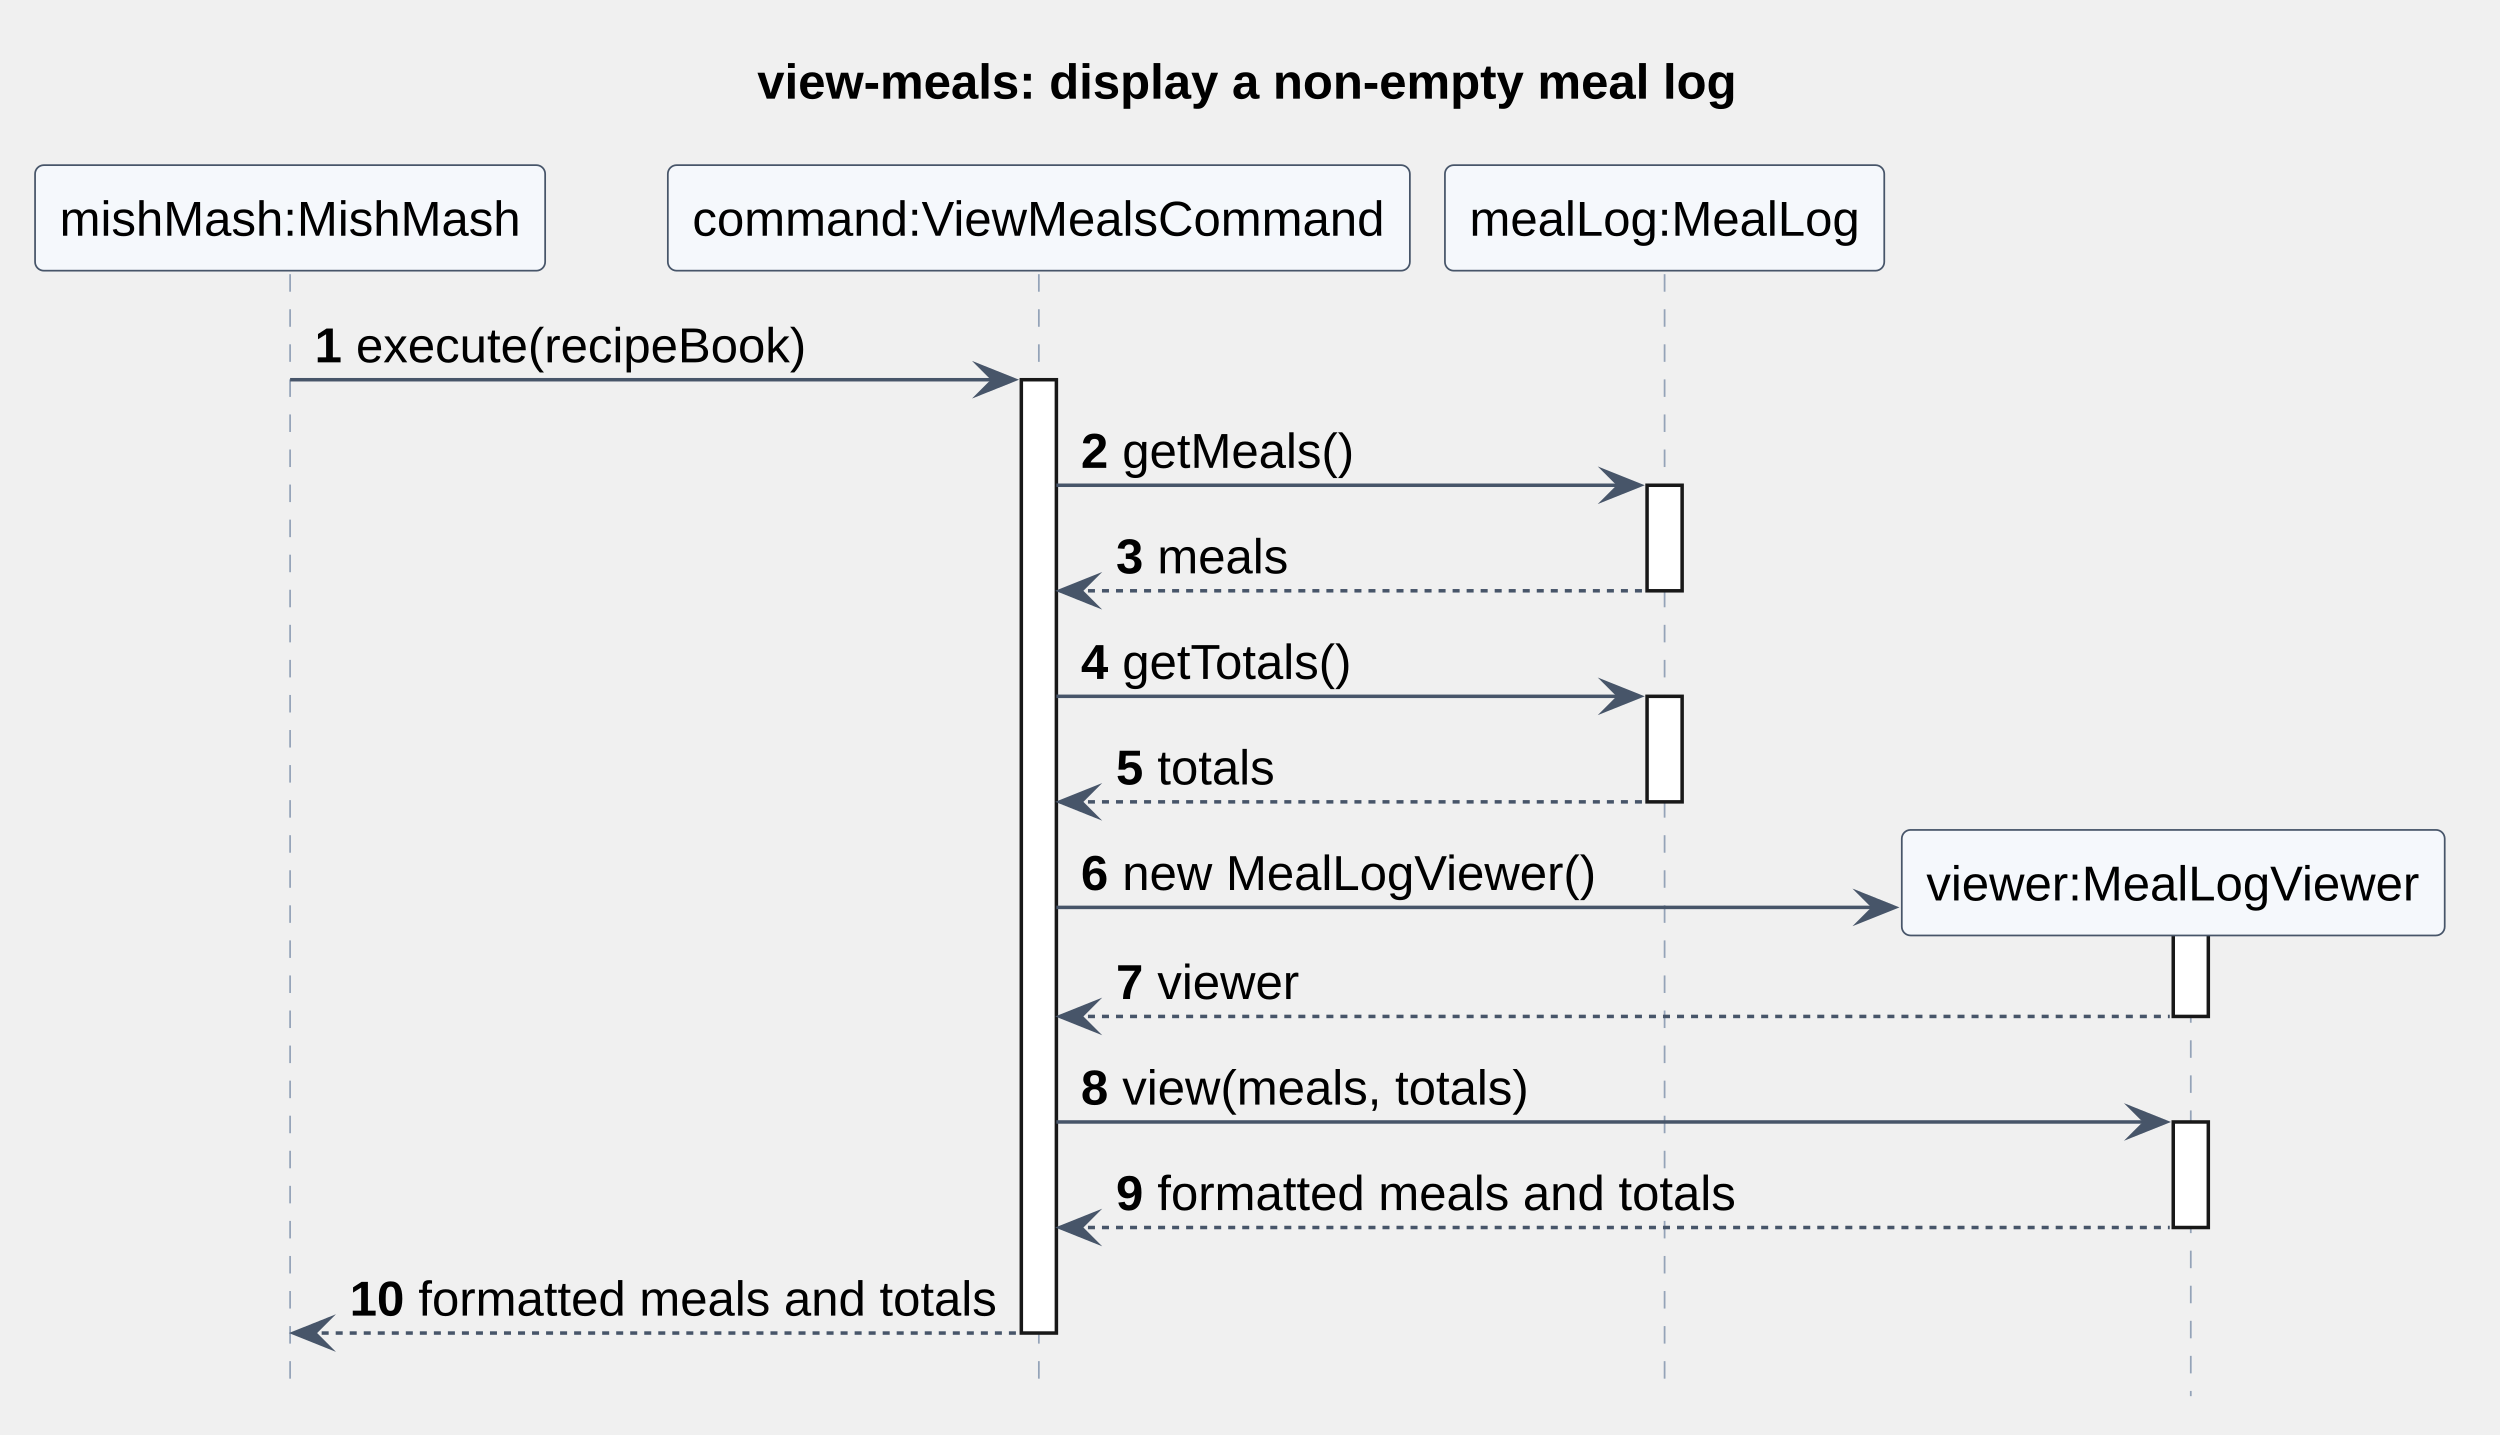
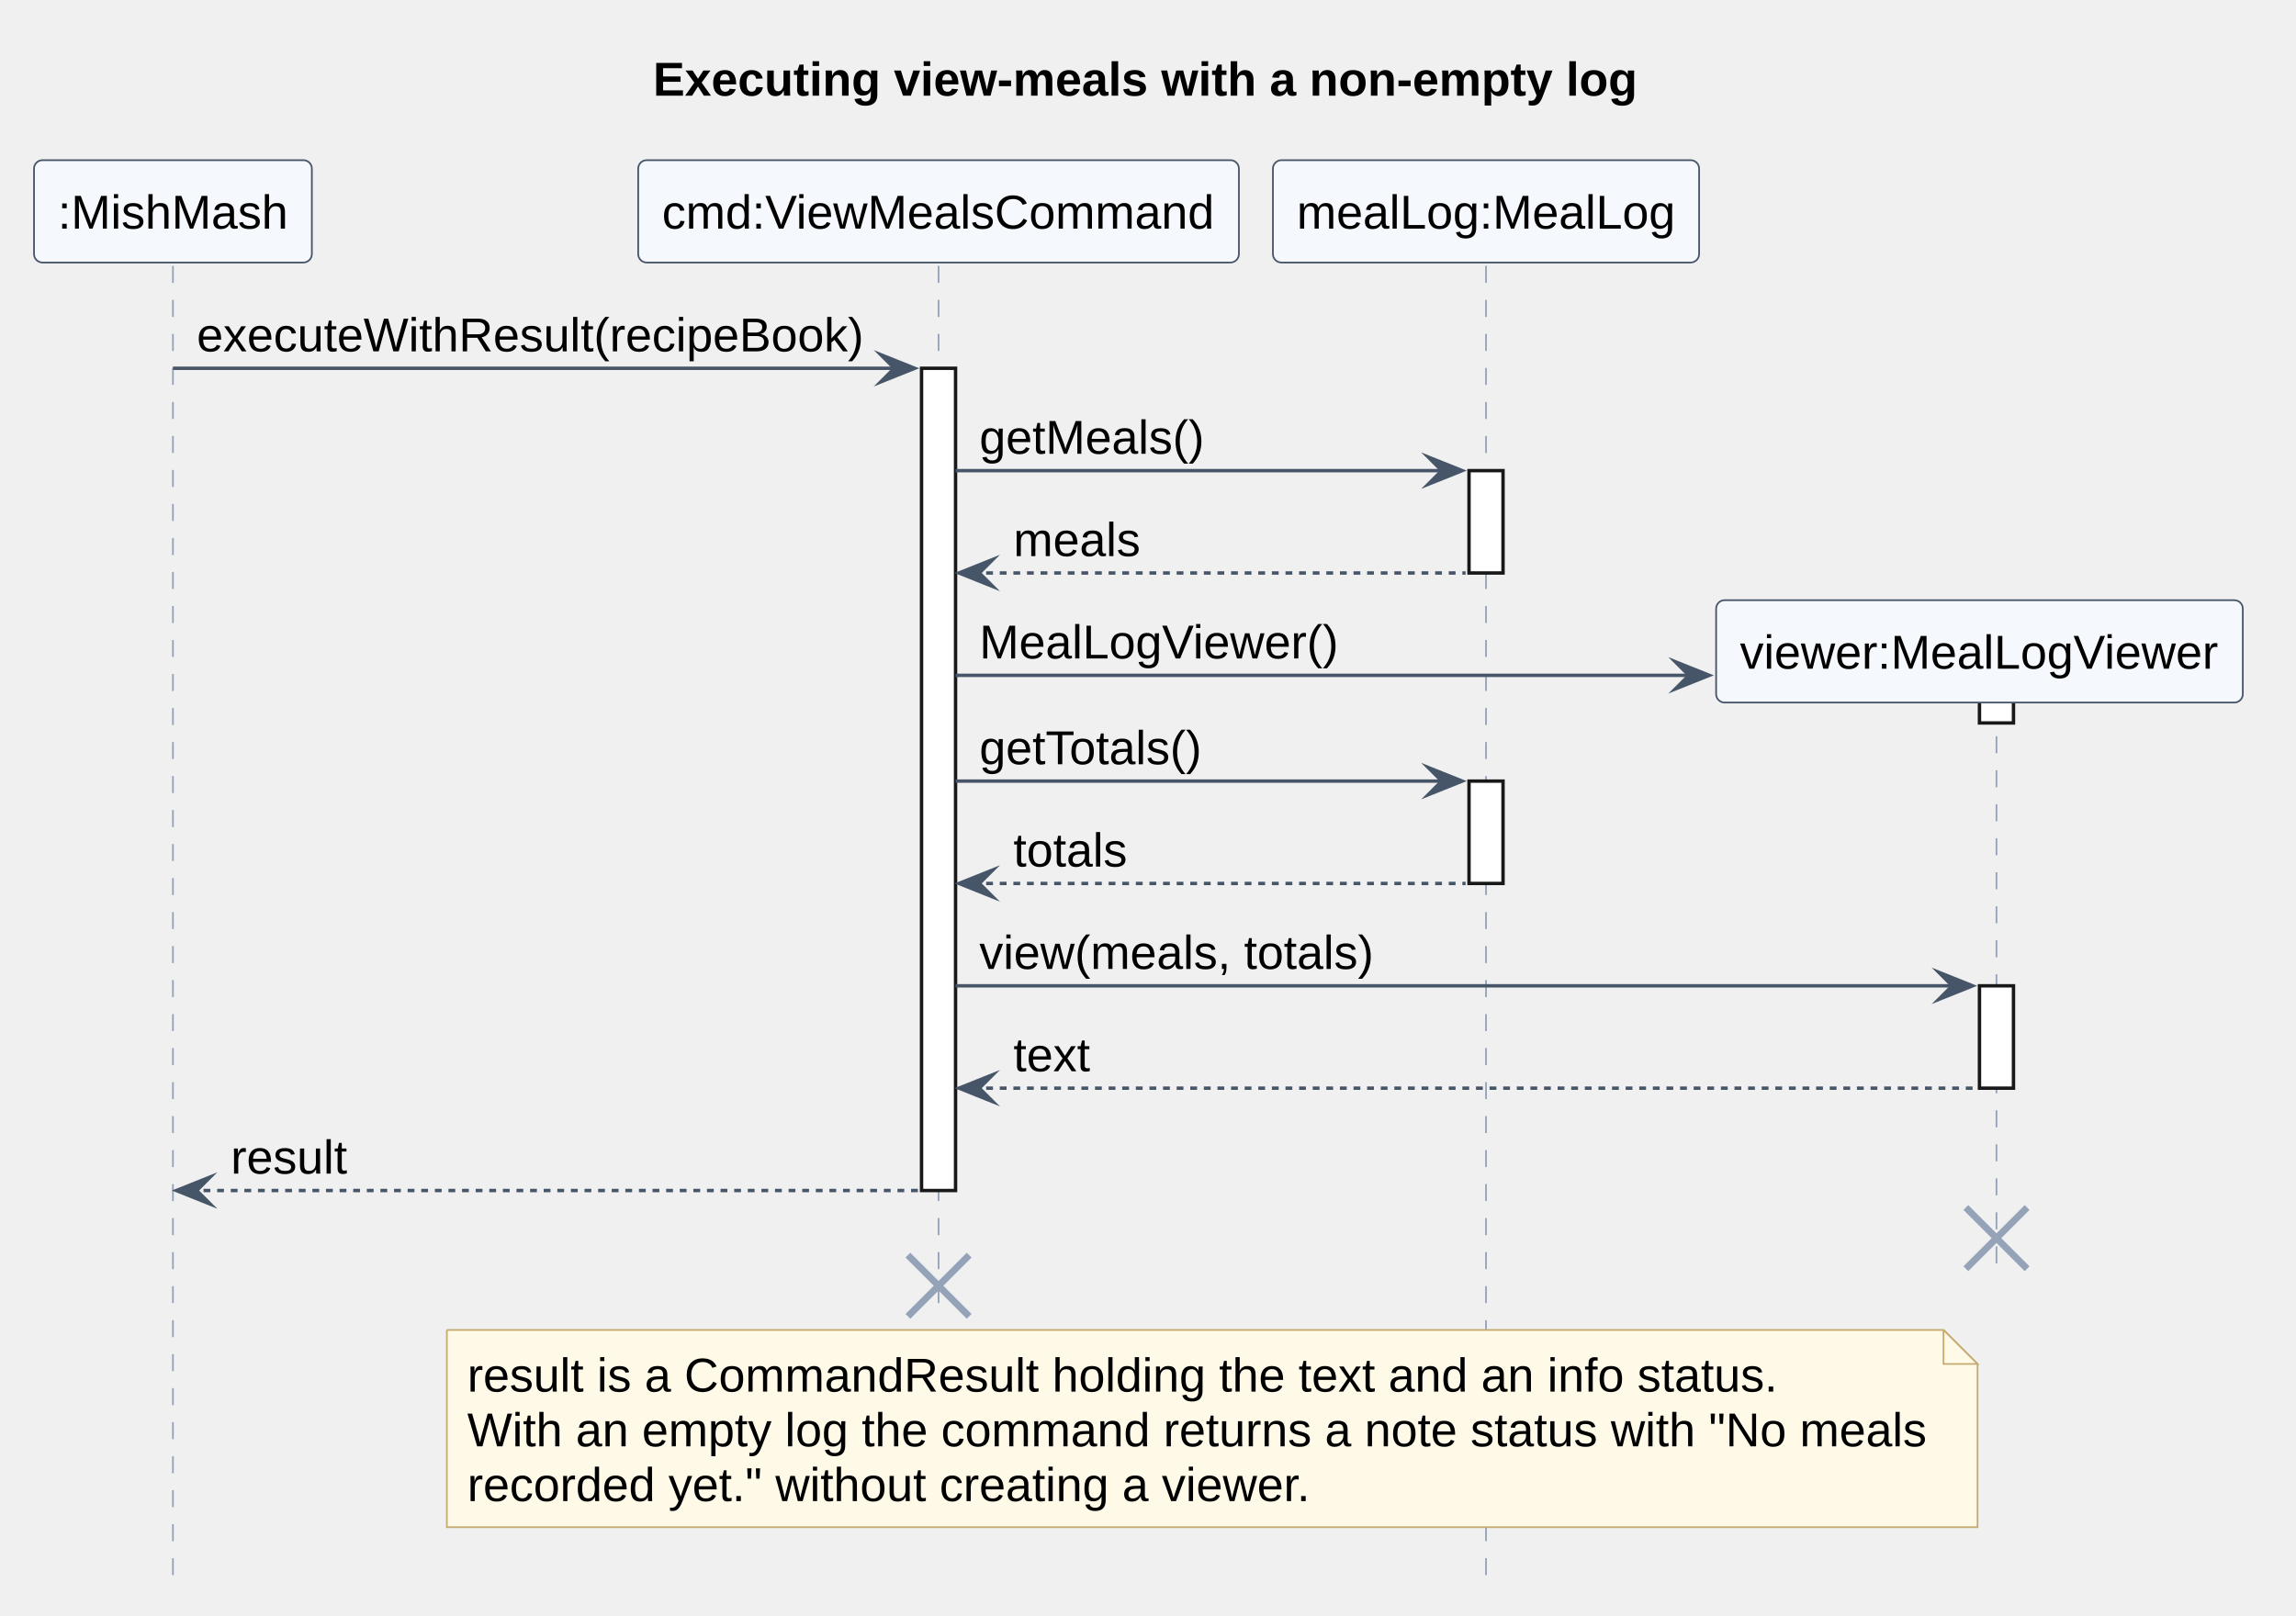
- <svg xmlns="http://www.w3.org/2000/svg" version="1.1" data-diagram-type="SEQUENCE" style="width:713px;height:409px;background:#FFFFFF;" width="713px" height="409px" viewBox="0 0 713 409" zoomAndPan="magnify" preserveAspectRatio="none" contentStyleType="text/css">
+ <svg xmlns="http://www.w3.org/2000/svg" version="1.1" data-diagram-type="SEQUENCE" style="width:675px;height:475px;background:#FFFFFF;" width="675px" height="475px" viewBox="0 0 675 475" zoomAndPan="magnify" preserveAspectRatio="none" contentStyleType="text/css">
  <defs />
  <g font-family="sans-serif" lengthAdjust="spacing">
    <g class="title" data-source-line="2">
-       <text x="215.965" y="28.132" fill="#000" font-size="14" textLength="279.303" font-weight="700" font-family="Arial">view-meals: display a non-empty meal log</text>
+       <text x="191.989" y="28.132" fill="#000" font-size="14" textLength="289.386" font-weight="700" font-family="Arial">Executing view-meals with a non-empty log</text>
    </g>
-     <g class="participant-lifeline" data-qualified-name="App" data-entity-uid="part1" id="part1-lifeline" data-source-line="5">
+     <g class="participant-lifeline" data-qualified-name="App" data-entity-uid="part1" id="part1-lifeline" data-source-line="4">
      <g>
-         <rect x="79.238" y="78.197" width="8" height="319.986" fill="#000" fill-opacity="0" />
-         <line x1="82.738" y1="78.197" x2="82.738" y2="398.184" style="stroke:#94A3B8;stroke-width:0.5;stroke-dasharray:5,5;" />
+         <rect x="47.341" y="78.197" width="8" height="386.184" fill="#000" fill-opacity="0" />
+         <line x1="50.841" y1="78.197" x2="50.841" y2="464.381" style="stroke:#94A3B8;stroke-width:0.5;stroke-dasharray:5,5;" />
      </g>
    </g>
-     <g class="participant-lifeline" data-qualified-name="Command" data-entity-uid="part2" id="part2-lifeline" data-source-line="6">
+     <g class="participant-lifeline" data-qualified-name="Command" data-entity-uid="part2" id="part2-lifeline" data-source-line="5">
      <g>
-         <rect x="292.782" y="78.197" width="8" height="319.986" fill="#000" fill-opacity="0" />
-         <line x1="296.282" y1="78.197" x2="296.282" y2="398.184" style="stroke:#94A3B8;stroke-width:0.5;stroke-dasharray:5,5;" />
+         <rect x="272.423" y="78.197" width="8" height="307.888" fill="#000" fill-opacity="0" />
+         <line x1="275.923" y1="78.197" x2="275.923" y2="386.085" style="stroke:#94A3B8;stroke-width:0.5;stroke-dasharray:5,5;" />
      </g>
    </g>
    <g>
-       <rect x="291.282" y="108.296" width="10" height="271.888" fill="#FFF" style="stroke:#181818;stroke-width:1;" />
+       <rect x="270.923" y="108.296" width="10" height="241.789" fill="#FFF" style="stroke:#181818;stroke-width:1;" />
    </g>
-     <g class="participant-lifeline" data-qualified-name="Log" data-entity-uid="part3" id="part3-lifeline" data-source-line="7">
+     <line x1="266.923" y1="369.085" x2="284.923" y2="387.085" style="stroke:#94A3B8;stroke-width:2;" />
+     <line x1="266.923" y1="387.085" x2="284.923" y2="369.085" style="stroke:#94A3B8;stroke-width:2;" />
+     <g class="participant-lifeline" data-qualified-name="Log" data-entity-uid="part3" id="part3-lifeline" data-source-line="6">
      <g>
-         <rect x="471.243" y="78.197" width="8" height="319.986" fill="#000" fill-opacity="0" />
-         <line x1="474.743" y1="78.197" x2="474.743" y2="398.184" style="stroke:#94A3B8;stroke-width:0.5;stroke-dasharray:5,5;" />
+         <rect x="433.375" y="78.197" width="8" height="386.184" fill="#000" fill-opacity="0" />
+         <line x1="436.875" y1="78.197" x2="436.875" y2="464.381" style="stroke:#94A3B8;stroke-width:0.5;stroke-dasharray:5,5;" />
      </g>
    </g>
    <g>
-       <rect x="469.743" y="138.395" width="10" height="30.099" fill="#FFF" style="stroke:#181818;stroke-width:1;" />
+       <rect x="431.875" y="138.395" width="10" height="30.099" fill="#FFF" style="stroke:#181818;stroke-width:1;" />
    </g>
    <g>
-       <rect x="469.743" y="198.592" width="10" height="30.099" fill="#FFF" style="stroke:#181818;stroke-width:1;" />
+       <rect x="431.875" y="229.69" width="10" height="30.099" fill="#FFF" style="stroke:#181818;stroke-width:1;" />
    </g>
-     <g class="participant-lifeline" data-qualified-name="Viewer" data-entity-uid="part4" id="part4-lifeline" data-source-line="8">
+     <g class="participant-lifeline" data-qualified-name="Viewer" data-entity-uid="part4" id="part4-lifeline" data-source-line="7">
      <g>
-         <rect x="621.312" y="236.69" width="8" height="161.493" fill="#000" fill-opacity="0" />
-         <line x1="624.812" y1="236.69" x2="624.812" y2="398.184" style="stroke:#94A3B8;stroke-width:0.5;stroke-dasharray:5,5;" />
+         <rect x="583.443" y="176.493" width="8" height="195.592" fill="#000" fill-opacity="0" />
+         <line x1="586.943" y1="176.493" x2="586.943" y2="372.085" style="stroke:#94A3B8;stroke-width:0.5;stroke-dasharray:5,5;" />
      </g>
    </g>
    <g>
-       <rect x="619.812" y="258.789" width="10" height="31.099" fill="#FFF" style="stroke:#181818;stroke-width:1;" />
+       <rect x="581.943" y="198.592" width="10" height="14" fill="#FFF" style="stroke:#181818;stroke-width:1;" />
    </g>
    <g>
-       <rect x="619.812" y="319.986" width="10" height="30.099" fill="#FFF" style="stroke:#181818;stroke-width:1;" />
+       <rect x="581.943" y="289.888" width="10" height="30.099" fill="#FFF" style="stroke:#181818;stroke-width:1;" />
    </g>
-     <g class="participant participant-head" data-qualified-name="App" data-entity-uid="part1" id="part1-head" data-source-line="5">
-       <rect x="10" y="47.099" width="145.476" height="30.099" fill="#F5F8FC" style="stroke:#475569;stroke-width:0.5;" rx="2.5" ry="2.5" />
-       <text x="17" y="67.23" fill="#000" font-size="14" textLength="131.476" font-family="Arial">mishMash:MishMash</text>
+     <line x1="577.943" y1="355.085" x2="595.943" y2="373.085" style="stroke:#94A3B8;stroke-width:2;" />
+     <line x1="577.943" y1="373.085" x2="595.943" y2="355.085" style="stroke:#94A3B8;stroke-width:2;" />
+     <g class="participant participant-head" data-qualified-name="App" data-entity-uid="part1" id="part1-head" data-source-line="4">
+       <rect x="10" y="47.099" width="81.683" height="30.099" fill="#F5F8FC" style="stroke:#475569;stroke-width:0.5;" rx="2.5" ry="2.5" />
+       <text x="17" y="67.23" fill="#000" font-size="14" textLength="67.683" font-family="Arial">:MishMash</text>
    </g>
-     <g class="participant participant-head" data-qualified-name="Command" data-entity-uid="part2" id="part2-head" data-source-line="6">
-       <rect x="190.468" y="47.099" width="211.627" height="30.099" fill="#F5F8FC" style="stroke:#475569;stroke-width:0.5;" rx="2.5" ry="2.5" />
-       <text x="197.468" y="67.23" fill="#000" font-size="14" textLength="197.627" font-family="Arial">command:ViewMealsCommand</text>
+     <g class="participant participant-head" data-qualified-name="Command" data-entity-uid="part2" id="part2-head" data-source-line="5">
+       <rect x="187.62" y="47.099" width="176.606" height="30.099" fill="#F5F8FC" style="stroke:#475569;stroke-width:0.5;" rx="2.5" ry="2.5" />
+       <text x="194.62" y="67.23" fill="#000" font-size="14" textLength="162.606" font-family="Arial">cmd:ViewMealsCommand</text>
    </g>
-     <g class="participant participant-head" data-qualified-name="Log" data-entity-uid="part3" id="part3-head" data-source-line="7">
-       <rect x="412.095" y="47.099" width="125.296" height="30.099" fill="#F5F8FC" style="stroke:#475569;stroke-width:0.5;" rx="2.5" ry="2.5" />
-       <text x="419.095" y="67.23" fill="#000" font-size="14" textLength="111.296" font-family="Arial">mealLog:MealLog</text>
+     <g class="participant participant-head" data-qualified-name="Log" data-entity-uid="part3" id="part3-head" data-source-line="6">
+       <rect x="374.227" y="47.099" width="125.296" height="30.099" fill="#F5F8FC" style="stroke:#475569;stroke-width:0.5;" rx="2.5" ry="2.5" />
+       <text x="381.227" y="67.23" fill="#000" font-size="14" textLength="111.296" font-family="Arial">mealLog:MealLog</text>
    </g>
-     <g class="message" data-entity-1="part1" data-entity-2="part2" id="msg1" data-source-line="10">
-       <polygon points="279.282,104.296,289.282,108.296,279.282,112.296,283.282,108.296" fill="#475569" style="stroke:#475569;stroke-width:1;stroke-linejoin:miter;stroke-miterlimit:10;" />
-       <line x1="82.738" y1="108.296" x2="285.282" y2="108.296" style="stroke:#475569;stroke-width:1;" />
-       <text x="89.738" y="103.329" fill="#000" font-size="14" font-weight="700" font-family="Arial">1</text>
-       <text x="101.524" y="103.329" fill="#000" font-size="14" textLength="128.399" font-family="Arial">execute(recipeBook)</text>
+     <g class="message" data-entity-1="part1" data-entity-2="part2" id="msg1" data-source-line="9">
+       <polygon points="258.923,104.296,268.923,108.296,258.923,112.296,262.923,108.296" fill="#475569" style="stroke:#475569;stroke-width:1;stroke-linejoin:miter;stroke-miterlimit:10;" />
+       <line x1="50.841" y1="108.296" x2="264.923" y2="108.296" style="stroke:#475569;stroke-width:1;" />
+       <text x="57.841" y="103.329" fill="#000" font-size="14" textLength="196.082" font-family="Arial">executeWithResult(recipeBook)</text>
    </g>
-     <g class="message" data-entity-1="part2" data-entity-2="part3" id="msg2" data-source-line="12">
-       <polygon points="457.743,134.395,467.743,138.395,457.743,142.395,461.743,138.395" fill="#475569" style="stroke:#475569;stroke-width:1;stroke-linejoin:miter;stroke-miterlimit:10;" />
-       <line x1="301.282" y1="138.395" x2="463.743" y2="138.395" style="stroke:#475569;stroke-width:1;" />
-       <text x="308.282" y="133.428" fill="#000" font-size="14" font-weight="700" font-family="Arial">2</text>
-       <text x="320.068" y="133.428" fill="#000" font-size="14" textLength="66.131" font-family="Arial">getMeals()</text>
+     <g class="message" data-entity-1="part2" data-entity-2="part3" id="msg2" data-source-line="11">
+       <polygon points="419.875,134.395,429.875,138.395,419.875,142.395,423.875,138.395" fill="#475569" style="stroke:#475569;stroke-width:1;stroke-linejoin:miter;stroke-miterlimit:10;" />
+       <line x1="280.923" y1="138.395" x2="425.875" y2="138.395" style="stroke:#475569;stroke-width:1;" />
+       <text x="287.923" y="133.428" fill="#000" font-size="14" textLength="66.131" font-family="Arial">getMeals()</text>
    </g>
-     <g class="message" data-entity-1="part3" data-entity-2="part2" id="msg3" data-source-line="14">
-       <polygon points="312.282,164.493,302.282,168.493,312.282,172.493,308.282,168.493" fill="#475569" style="stroke:#475569;stroke-width:1;stroke-linejoin:miter;stroke-miterlimit:10;" />
-       <line x1="306.282" y1="168.493" x2="468.743" y2="168.493" style="stroke:#475569;stroke-width:1;stroke-dasharray:2,2;" />
-       <text x="318.282" y="163.526" fill="#000" font-size="14" font-weight="700" font-family="Arial">3</text>
-       <text x="330.068" y="163.526" fill="#000" font-size="14" textLength="37.345" font-family="Arial">meals</text>
+     <g class="message" data-entity-1="part3" data-entity-2="part2" id="msg3" data-source-line="13">
+       <polygon points="291.923,164.493,281.923,168.493,291.923,172.493,287.923,168.493" fill="#475569" style="stroke:#475569;stroke-width:1;stroke-linejoin:miter;stroke-miterlimit:10;" />
+       <line x1="285.923" y1="168.493" x2="430.875" y2="168.493" style="stroke:#475569;stroke-width:1;stroke-dasharray:2,2;" />
+       <text x="297.923" y="163.526" fill="#000" font-size="14" textLength="37.345" font-family="Arial">meals</text>
    </g>
-     <g class="message" data-entity-1="part2" data-entity-2="part3" id="msg4" data-source-line="16">
-       <polygon points="457.743,194.592,467.743,198.592,457.743,202.592,461.743,198.592" fill="#475569" style="stroke:#475569;stroke-width:1;stroke-linejoin:miter;stroke-miterlimit:10;" />
-       <line x1="301.282" y1="198.592" x2="463.743" y2="198.592" style="stroke:#475569;stroke-width:1;" />
-       <text x="308.282" y="193.625" fill="#000" font-size="14" font-weight="700" font-family="Arial">4</text>
-       <text x="320.068" y="193.625" fill="#000" font-size="14" textLength="66.91" font-family="Arial">getTotals()</text>
+     <g class="participant participant-head" data-qualified-name="Viewer" data-entity-uid="part4" id="part4-head" data-source-line="7">
+       <rect x="504.522" y="176.493" width="154.841" height="30.099" fill="#F5F8FC" style="stroke:#475569;stroke-width:0.5;" rx="2.5" ry="2.5" />
+       <text x="511.522" y="196.625" fill="#000" font-size="14" textLength="140.841" font-family="Arial">viewer:MealLogViewer</text>
    </g>
-     <g class="message" data-entity-1="part3" data-entity-2="part2" id="msg5" data-source-line="18">
-       <polygon points="312.282,224.69,302.282,228.69,312.282,232.69,308.282,228.69" fill="#475569" style="stroke:#475569;stroke-width:1;stroke-linejoin:miter;stroke-miterlimit:10;" />
-       <line x1="306.282" y1="228.69" x2="468.743" y2="228.69" style="stroke:#475569;stroke-width:1;stroke-dasharray:2,2;" />
-       <text x="318.282" y="223.724" fill="#000" font-size="14" font-weight="700" font-family="Arial">5</text>
-       <text x="330.068" y="223.724" fill="#000" font-size="14" textLength="33.462" font-family="Arial">totals</text>
+     <g class="message" data-entity-1="part2" data-entity-2="part4" id="msg4" data-source-line="16">
+       <polygon points="492.522,194.592,502.522,198.592,492.522,202.592,496.522,198.592" fill="#475569" style="stroke:#475569;stroke-width:1;stroke-linejoin:miter;stroke-miterlimit:10;" />
+       <line x1="280.923" y1="198.592" x2="498.522" y2="198.592" style="stroke:#475569;stroke-width:1;" />
+       <text x="287.923" y="193.625" fill="#000" font-size="14" textLength="105.82" font-family="Arial">MealLogViewer()</text>
    </g>
-     <g class="participant participant-head" data-qualified-name="Viewer" data-entity-uid="part4" id="part4-head" data-source-line="8">
-       <rect x="542.391" y="236.69" width="154.841" height="30.099" fill="#F5F8FC" style="stroke:#475569;stroke-width:0.5;" rx="2.5" ry="2.5" />
-       <text x="549.391" y="256.822" fill="#000" font-size="14" textLength="140.841" font-family="Arial">viewer:MealLogViewer</text>
+     <g class="message" data-entity-1="part2" data-entity-2="part3" id="msg5" data-source-line="19">
+       <polygon points="419.875,225.69,429.875,229.69,419.875,233.69,423.875,229.69" fill="#475569" style="stroke:#475569;stroke-width:1;stroke-linejoin:miter;stroke-miterlimit:10;" />
+       <line x1="280.923" y1="229.69" x2="425.875" y2="229.69" style="stroke:#475569;stroke-width:1;" />
+       <text x="287.923" y="224.724" fill="#000" font-size="14" textLength="66.91" font-family="Arial">getTotals()</text>
    </g>
-     <g class="message" data-entity-1="part2" data-entity-2="part4" id="msg6" data-source-line="21">
-       <polygon points="530.391,254.789,540.391,258.789,530.391,262.789,534.391,258.789" fill="#475569" style="stroke:#475569;stroke-width:1;stroke-linejoin:miter;stroke-miterlimit:10;" />
-       <line x1="301.282" y1="258.789" x2="536.391" y2="258.789" style="stroke:#475569;stroke-width:1;" />
-       <text x="308.282" y="253.822" fill="#000" font-size="14" font-weight="700" font-family="Arial">6</text>
-       <text x="320.068" y="253.822" fill="#000" font-size="14" textLength="25.683" font-family="Arial">new</text>
-       <text x="345.75" y="253.822" fill="#000" font-size="14" font-family="Arial"> </text>
-       <text x="349.64" y="253.822" fill="#000" font-size="14" textLength="105.82" font-family="Arial">MealLogViewer()</text>
+     <g class="message" data-entity-1="part3" data-entity-2="part2" id="msg6" data-source-line="21">
+       <polygon points="291.923,255.789,281.923,259.789,291.923,263.789,287.923,259.789" fill="#475569" style="stroke:#475569;stroke-width:1;stroke-linejoin:miter;stroke-miterlimit:10;" />
+       <line x1="285.923" y1="259.789" x2="430.875" y2="259.789" style="stroke:#475569;stroke-width:1;stroke-dasharray:2,2;" />
+       <text x="297.923" y="254.822" fill="#000" font-size="14" textLength="33.462" font-family="Arial">totals</text>
    </g>
-     <g class="message" data-entity-1="part4" data-entity-2="part2" id="msg7" data-source-line="23">
-       <polygon points="312.282,285.888,302.282,289.888,312.282,293.888,308.282,289.888" fill="#475569" style="stroke:#475569;stroke-width:1;stroke-linejoin:miter;stroke-miterlimit:10;" />
-       <line x1="306.282" y1="289.888" x2="618.812" y2="289.888" style="stroke:#475569;stroke-width:1;stroke-dasharray:2,2;" />
-       <text x="318.282" y="284.921" fill="#000" font-size="14" font-weight="700" font-family="Arial">7</text>
-       <text x="330.068" y="284.921" fill="#000" font-size="14" textLength="40.455" font-family="Arial">viewer</text>
+     <g class="message" data-entity-1="part2" data-entity-2="part4" id="msg7" data-source-line="23">
+       <polygon points="569.943,285.888,579.943,289.888,569.943,293.888,573.943,289.888" fill="#475569" style="stroke:#475569;stroke-width:1;stroke-linejoin:miter;stroke-miterlimit:10;" />
+       <line x1="280.923" y1="289.888" x2="575.943" y2="289.888" style="stroke:#475569;stroke-width:1;" />
+       <text x="287.923" y="284.921" fill="#000" font-size="14" textLength="73.903" font-family="Arial">view(meals,</text>
+       <text x="361.827" y="284.921" fill="#000" font-size="14" font-family="Arial"> </text>
+       <text x="365.716" y="284.921" fill="#000" font-size="14" textLength="38.124" font-family="Arial">totals)</text>
    </g>
-     <g class="message" data-entity-1="part2" data-entity-2="part4" id="msg8" data-source-line="25">
-       <polygon points="607.812,315.986,617.812,319.986,607.812,323.986,611.812,319.986" fill="#475569" style="stroke:#475569;stroke-width:1;stroke-linejoin:miter;stroke-miterlimit:10;" />
-       <line x1="301.282" y1="319.986" x2="613.812" y2="319.986" style="stroke:#475569;stroke-width:1;" />
-       <text x="308.282" y="315.02" fill="#000" font-size="14" font-weight="700" font-family="Arial">8</text>
-       <text x="320.068" y="315.02" fill="#000" font-size="14" textLength="73.903" font-family="Arial">view(meals,</text>
-       <text x="393.971" y="315.02" fill="#000" font-size="14" font-family="Arial"> </text>
-       <text x="397.861" y="315.02" fill="#000" font-size="14" textLength="38.124" font-family="Arial">totals)</text>
+     <g class="message" data-entity-1="part4" data-entity-2="part2" id="msg8" data-source-line="25">
+       <polygon points="291.923,315.986,281.923,319.986,291.923,323.986,287.923,319.986" fill="#475569" style="stroke:#475569;stroke-width:1;stroke-linejoin:miter;stroke-miterlimit:10;" />
+       <line x1="285.923" y1="319.986" x2="580.943" y2="319.986" style="stroke:#475569;stroke-width:1;stroke-dasharray:2,2;" />
+       <text x="297.923" y="315.02" fill="#000" font-size="14" textLength="22.565" font-family="Arial">text</text>
    </g>
-     <g class="message" data-entity-1="part4" data-entity-2="part2" id="msg9" data-source-line="27">
-       <polygon points="312.282,346.085,302.282,350.085,312.282,354.085,308.282,350.085" fill="#475569" style="stroke:#475569;stroke-width:1;stroke-linejoin:miter;stroke-miterlimit:10;" />
-       <line x1="306.282" y1="350.085" x2="618.812" y2="350.085" style="stroke:#475569;stroke-width:1;stroke-dasharray:2,2;" />
-       <text x="318.282" y="345.118" fill="#000" font-size="14" font-weight="700" font-family="Arial">9</text>
-       <text x="330.068" y="345.118" fill="#000" font-size="14" textLength="59.138" font-family="Arial">formatted</text>
-       <text x="389.206" y="345.118" fill="#000" font-size="14" font-family="Arial"> </text>
-       <text x="393.095" y="345.118" fill="#000" font-size="14" textLength="37.345" font-family="Arial">meals</text>
-       <text x="430.44" y="345.118" fill="#000" font-size="14" font-family="Arial"> </text>
-       <text x="434.33" y="345.118" fill="#000" font-size="14" textLength="23.358" font-family="Arial">and</text>
-       <text x="457.688" y="345.118" fill="#000" font-size="14" font-family="Arial"> </text>
-       <text x="461.578" y="345.118" fill="#000" font-size="14" textLength="33.462" font-family="Arial">totals</text>
+     <g class="message" data-entity-1="part2" data-entity-2="part1" id="msg9" data-source-line="27">
+       <polygon points="61.841,346.085,51.841,350.085,61.841,354.085,57.841,350.085" fill="#475569" style="stroke:#475569;stroke-width:1;stroke-linejoin:miter;stroke-miterlimit:10;" />
+       <line x1="55.841" y1="350.085" x2="269.923" y2="350.085" style="stroke:#475569;stroke-width:1;stroke-dasharray:2,2;" />
+       <text x="67.841" y="345.118" fill="#000" font-size="14" textLength="34.234" font-family="Arial">result</text>
    </g>
-     <g class="message" data-entity-1="part2" data-entity-2="part1" id="msg10" data-source-line="29">
-       <polygon points="93.738,376.184,83.738,380.184,93.738,384.184,89.738,380.184" fill="#475569" style="stroke:#475569;stroke-width:1;stroke-linejoin:miter;stroke-miterlimit:10;" />
-       <line x1="87.738" y1="380.184" x2="290.282" y2="380.184" style="stroke:#475569;stroke-width:1;stroke-dasharray:2,2;" />
-       <text x="99.738" y="375.217" fill="#000" font-size="14" textLength="15.572" font-weight="700" font-family="Arial">10</text>
-       <text x="119.31" y="375.217" fill="#000" font-size="14" textLength="59.138" font-family="Arial">formatted</text>
-       <text x="178.448" y="375.217" fill="#000" font-size="14" font-family="Arial"> </text>
-       <text x="182.337" y="375.217" fill="#000" font-size="14" textLength="37.345" font-family="Arial">meals</text>
-       <text x="219.682" y="375.217" fill="#000" font-size="14" font-family="Arial"> </text>
-       <text x="223.572" y="375.217" fill="#000" font-size="14" textLength="23.358" font-family="Arial">and</text>
-       <text x="246.93" y="375.217" fill="#000" font-size="14" font-family="Arial"> </text>
-       <text x="250.82" y="375.217" fill="#000" font-size="14" textLength="33.462" font-family="Arial">totals</text>
-     </g>
+     <path d="M131.374,391.085 L131.374,449.085 L581.374,449.085 L581.374,401.085 L571.374,391.085 L131.374,391.085" style="stroke:#C4AC70;stroke-width:0.5;" fill="#FFF9E8" />
+     <path d="M571.374,391.085 L571.374,401.085 L581.374,401.085 L571.374,391.085" style="stroke:#C4AC70;stroke-width:0.5;" fill="#FFF9E8" />
+     <text x="137.374" y="409.217" fill="#000" font-size="14" textLength="385.212" font-family="Arial">result is a CommandResult holding the text and an info status.</text>
+     <text x="137.374" y="425.315" fill="#000" font-size="14" textLength="429.051" font-family="Arial">With an empty log the command returns a note status with "No meals</text>
+     <text x="137.374" y="441.414" fill="#000" font-size="14" textLength="248.534" font-family="Arial">recorded yet." without creating a viewer.</text>
  </g>
</svg>
